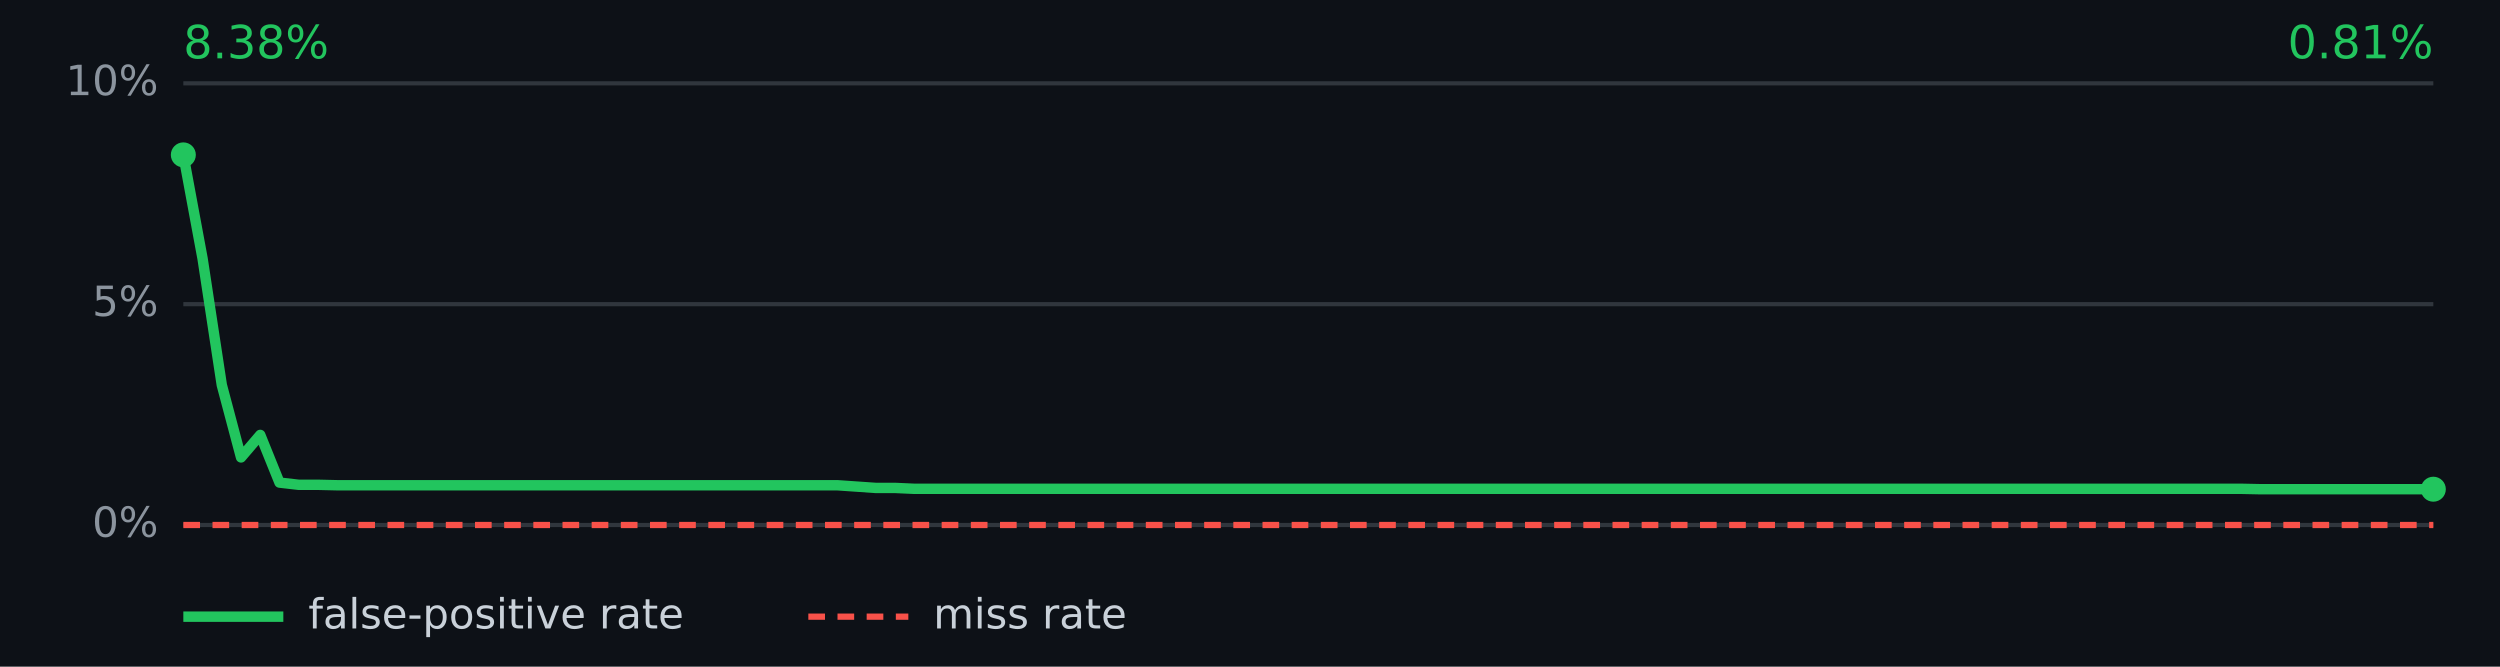
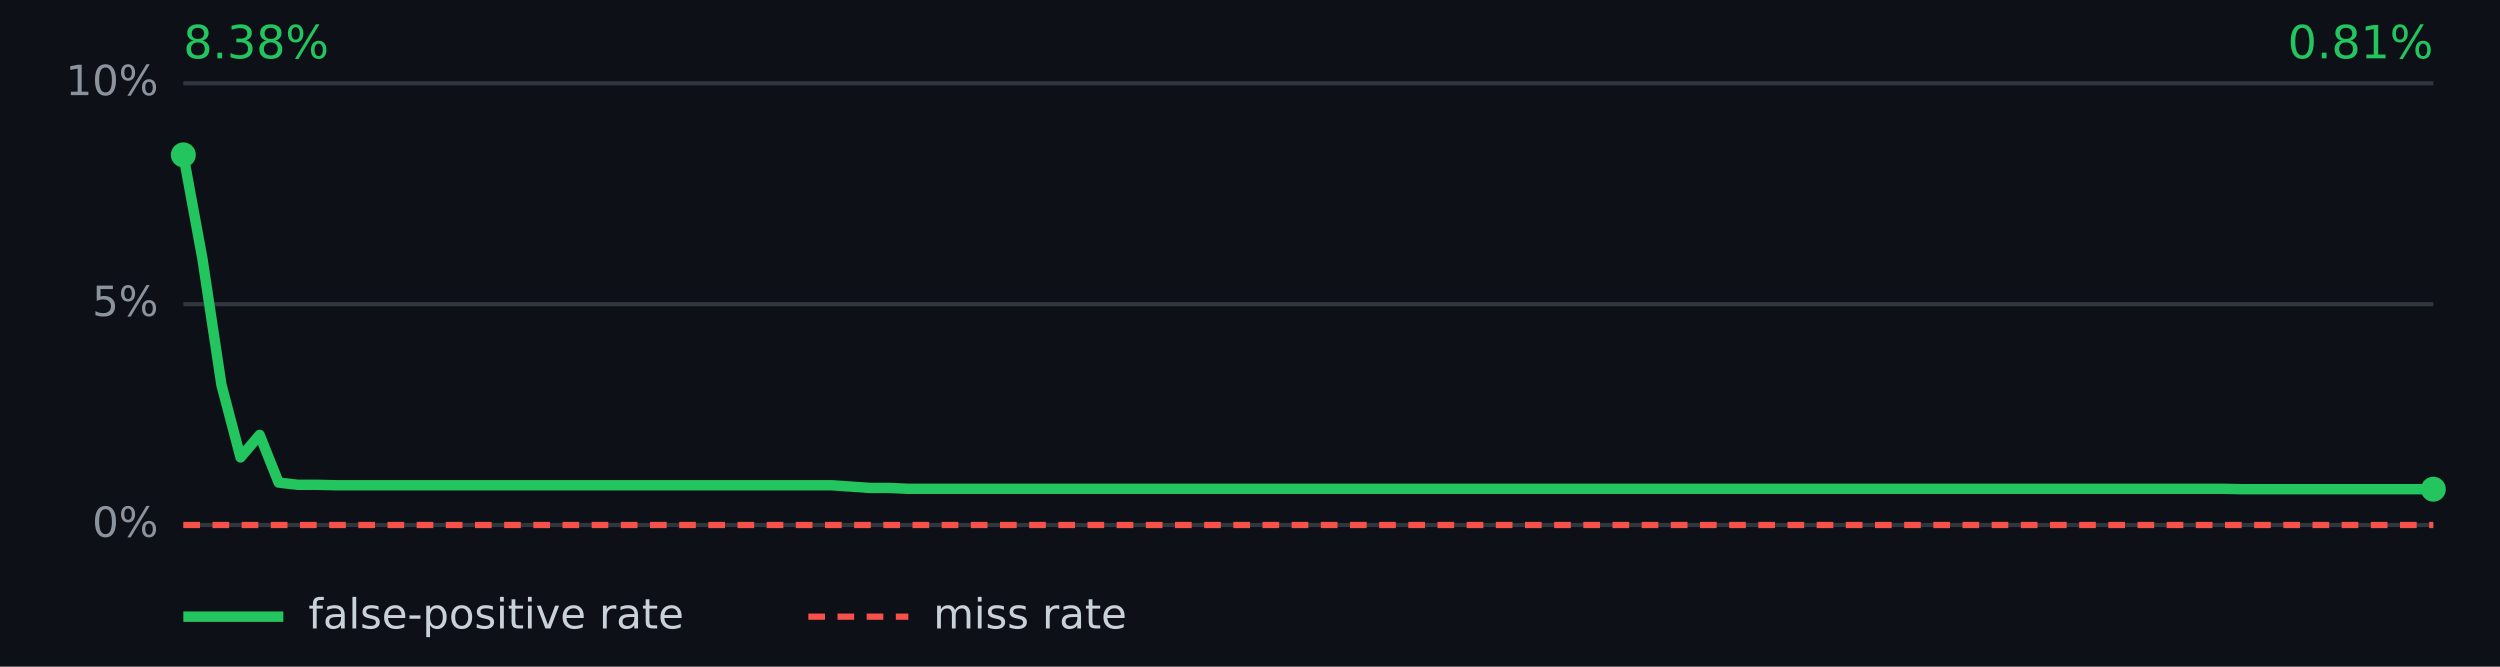
<svg xmlns="http://www.w3.org/2000/svg" width="600" height="160" role="img" aria-label="false-positive rate trend: 8.38% to 0.81%">
  <rect width="100%" height="160" fill="#0d1117" />
  <line x1="44" y1="20.00" x2="584" y2="20.00" stroke="#30363d" stroke-width="1" />
  <text x="38" y="20.00" font-family="Verdana,Geneva,DejaVu Sans,sans-serif" font-size="10" fill="#8b949e" text-anchor="end" dominant-baseline="middle">10%</text>
  <line x1="44" y1="73.00" x2="584" y2="73.00" stroke="#30363d" stroke-width="1" />
  <text x="38" y="73.00" font-family="Verdana,Geneva,DejaVu Sans,sans-serif" font-size="10" fill="#8b949e" text-anchor="end" dominant-baseline="middle">5%</text>
  <line x1="44" y1="126.00" x2="584" y2="126.00" stroke="#30363d" stroke-width="1" />
  <text x="38" y="126.00" font-family="Verdana,Geneva,DejaVu Sans,sans-serif" font-size="10" fill="#8b949e" text-anchor="end" dominant-baseline="middle">0%</text>
-   <polyline points="44.00,126.00 48.95,126.00 53.91,126.00 58.86,126.00 63.82,126.00 68.77,126.00 73.72,126.00 78.68,126.00 83.63,126.00 88.59,126.00 93.54,126.00 98.50,126.00 103.45,126.00 108.40,126.00 113.36,126.00 118.31,126.00 123.27,126.00 128.22,126.00 133.17,126.00 138.13,126.00 143.08,126.00 148.04,126.00 152.99,126.00 157.94,126.00 162.90,126.00 167.85,126.00 172.81,126.00 177.76,126.00 182.72,126.00 187.67,126.00 192.62,126.00 197.58,126.00 202.53,126.00 207.49,126.00 212.44,126.00 217.39,126.00 222.35,126.00 227.30,126.00 232.26,126.00 237.21,126.00 242.17,126.00 247.12,126.00 252.07,126.00 257.03,126.00 261.98,126.00 266.94,126.00 271.89,126.00 276.84,126.00 281.80,126.00 286.75,126.00 291.71,126.00 296.66,126.00 301.61,126.00 306.57,126.00 311.52,126.00 316.48,126.00 321.43,126.00 326.39,126.00 331.34,126.00 336.29,126.00 341.25,126.00 346.20,126.00 351.16,126.00 356.11,126.00 361.06,126.00 366.02,126.00 370.97,126.00 375.93,126.00 380.88,126.00 385.83,126.00 390.79,126.00 395.74,126.00 400.70,126.00 405.65,126.00 410.61,126.00 415.56,126.00 420.51,126.00 425.47,126.00 430.42,126.00 435.38,126.00 440.33,126.00 445.28,126.00 450.24,126.00 455.19,126.00 460.15,126.00 465.10,126.00 470.06,126.00 475.01,126.00 479.96,126.00 484.92,126.00 489.87,126.00 494.83,126.00 499.78,126.00 504.73,126.00 509.69,126.00 514.64,126.00 519.60,126.00 524.55,126.00 529.50,126.00 534.46,126.00 539.41,126.00 544.37,126.00 549.32,126.00 554.28,126.00 559.23,126.00 564.18,126.00 569.14,126.00 574.09,126.00 579.05,126.00 584.00,126.00" fill="none" stroke="#f85149" stroke-width="1.5" stroke-dasharray="4,3" />
-   <polyline points="44.00,37.17 48.62,62.08 53.23,92.40 57.85,109.78 62.46,104.38 67.08,115.82 71.69,116.35 76.31,116.35 80.92,116.46 85.54,116.46 90.15,116.46 94.77,116.46 99.38,116.46 104.00,116.46 108.62,116.46 113.23,116.46 117.85,116.46 122.46,116.46 127.08,116.46 131.69,116.46 136.31,116.46 140.92,116.46 145.54,116.46 150.15,116.46 154.77,116.46 159.38,116.46 164.00,116.46 168.62,116.46 173.23,116.46 177.85,116.46 182.46,116.46 187.08,116.46 191.69,116.46 196.31,116.46 200.92,116.46 205.54,116.78 210.15,117.10 214.77,117.10 219.38,117.31 224.00,117.31 228.62,117.31 233.23,117.31 237.85,117.31 242.46,117.31 247.08,117.31 251.69,117.31 256.31,117.31 260.92,117.31 265.54,117.31 270.15,117.31 274.77,117.31 279.38,117.31 284.00,117.31 288.62,117.31 293.23,117.31 297.85,117.31 302.46,117.31 307.08,117.31 311.69,117.31 316.31,117.31 320.92,117.31 325.54,117.31 330.15,117.31 334.77,117.31 339.38,117.31 344.00,117.31 348.62,117.31 353.23,117.31 357.85,117.31 362.46,117.31 367.08,117.31 371.69,117.31 376.31,117.31 380.92,117.31 385.54,117.31 390.15,117.31 394.77,117.31 399.38,117.31 404.00,117.31 408.62,117.31 413.23,117.31 417.85,117.31 422.46,117.31 427.08,117.31 431.69,117.31 436.31,117.31 440.92,117.31 445.54,117.31 450.15,117.31 454.77,117.31 459.38,117.31 464.00,117.31 468.62,117.31 473.23,117.31 477.85,117.31 482.46,117.31 487.08,117.31 491.69,117.31 496.31,117.31 500.92,117.31 505.54,117.31 510.15,117.31 514.77,117.31 519.38,117.31 524.00,117.31 528.62,117.31 533.23,117.31 537.85,117.31 542.46,117.41 547.08,117.41 551.69,117.41 556.31,117.41 560.92,117.41 565.54,117.41 570.15,117.41 574.77,117.41 579.38,117.41 584.00,117.41" fill="none" stroke="#22c55e" stroke-width="2.5" stroke-linejoin="round" />
+   <polyline points="44.00,126.00 48.91,126.00 53.82,126.00 58.73,126.00 63.64,126.00 68.55,126.00 73.45,126.00 78.36,126.00 83.27,126.00 88.18,126.00 93.09,126.00 98.00,126.00 102.91,126.00 107.82,126.00 112.73,126.00 117.64,126.00 122.55,126.00 127.45,126.00 132.36,126.00 137.27,126.00 142.18,126.00 147.09,126.00 152.00,126.00 156.91,126.00 161.82,126.00 166.73,126.00 171.64,126.00 176.55,126.00 181.45,126.00 186.36,126.00 191.27,126.00 196.18,126.00 201.09,126.00 206.00,126.00 210.91,126.00 215.82,126.00 220.73,126.00 225.64,126.00 230.55,126.00 235.45,126.00 240.36,126.00 245.27,126.00 250.18,126.00 255.09,126.00 260.00,126.00 264.91,126.00 269.82,126.00 274.73,126.00 279.64,126.00 284.55,126.00 289.45,126.00 294.36,126.00 299.27,126.00 304.18,126.00 309.09,126.00 314.00,126.00 318.91,126.00 323.82,126.00 328.73,126.00 333.64,126.00 338.55,126.00 343.45,126.00 348.36,126.00 353.27,126.00 358.18,126.00 363.09,126.00 368.00,126.00 372.91,126.00 377.82,126.00 382.73,126.00 387.64,126.00 392.55,126.00 397.45,126.00 402.36,126.00 407.27,126.00 412.18,126.00 417.09,126.00 422.00,126.00 426.91,126.00 431.82,126.00 436.73,126.00 441.64,126.00 446.55,126.00 451.45,126.00 456.36,126.00 461.27,126.00 466.18,126.00 471.09,126.00 476.00,126.00 480.91,126.00 485.82,126.00 490.73,126.00 495.64,126.00 500.55,126.00 505.45,126.00 510.36,126.00 515.27,126.00 520.18,126.00 525.09,126.00 530.00,126.00 534.91,126.00 539.82,126.00 544.73,126.00 549.64,126.00 554.55,126.00 559.45,126.00 564.36,126.00 569.27,126.00 574.18,126.00 579.09,126.00 584.00,126.00" fill="none" stroke="#f85149" stroke-width="1.5" stroke-dasharray="4,3" />
+   <polyline points="44.00,37.17 48.58,62.08 53.15,92.40 57.73,109.78 62.31,104.38 66.88,115.82 71.46,116.35 76.03,116.35 80.61,116.46 85.19,116.46 89.76,116.46 94.34,116.46 98.92,116.46 103.49,116.46 108.07,116.46 112.64,116.46 117.22,116.46 121.80,116.46 126.37,116.46 130.95,116.46 135.53,116.46 140.10,116.46 144.68,116.46 149.25,116.46 153.83,116.46 158.41,116.46 162.98,116.46 167.56,116.46 172.14,116.46 176.71,116.46 181.29,116.46 185.86,116.46 190.44,116.46 195.02,116.46 199.59,116.46 204.17,116.78 208.75,117.10 213.32,117.10 217.90,117.31 222.47,117.31 227.05,117.31 231.63,117.31 236.20,117.31 240.78,117.31 245.36,117.31 249.93,117.31 254.51,117.31 259.08,117.31 263.66,117.31 268.24,117.31 272.81,117.31 277.39,117.31 281.97,117.31 286.54,117.31 291.12,117.31 295.69,117.31 300.27,117.31 304.85,117.31 309.42,117.31 314.00,117.31 318.58,117.31 323.15,117.31 327.73,117.31 332.31,117.31 336.88,117.31 341.46,117.31 346.03,117.31 350.61,117.31 355.19,117.31 359.76,117.31 364.34,117.31 368.92,117.31 373.49,117.31 378.07,117.31 382.64,117.31 387.22,117.31 391.80,117.31 396.37,117.31 400.95,117.31 405.53,117.31 410.10,117.31 414.68,117.31 419.25,117.31 423.83,117.31 428.41,117.31 432.98,117.31 437.56,117.31 442.14,117.31 446.71,117.31 451.29,117.31 455.86,117.31 460.44,117.31 465.02,117.31 469.59,117.31 474.17,117.31 478.75,117.31 483.32,117.31 487.90,117.31 492.47,117.31 497.05,117.31 501.63,117.31 506.20,117.31 510.78,117.31 515.36,117.31 519.93,117.31 524.51,117.31 529.08,117.31 533.66,117.31 538.24,117.41 542.81,117.41 547.39,117.41 551.97,117.41 556.54,117.41 561.12,117.41 565.69,117.41 570.27,117.41 574.85,117.41 579.42,117.41 584.00,117.41" fill="none" stroke="#22c55e" stroke-width="2.5" stroke-linejoin="round" />
  <circle cx="44.00" cy="37.17" r="3" fill="#22c55e" />
  <circle cx="584.00" cy="117.41" r="3" fill="#22c55e" />
  <text x="44.00" y="14" font-family="Verdana,Geneva,DejaVu Sans,sans-serif" font-size="11" fill="#22c55e" text-anchor="start">8.38%</text>
  <text x="584.00" y="14" font-family="Verdana,Geneva,DejaVu Sans,sans-serif" font-size="11" fill="#22c55e" text-anchor="end">0.81%</text>
  <line x1="44" y1="148" x2="68" y2="148" stroke="#22c55e" stroke-width="2.5" />
  <text x="74" y="148" font-family="Verdana,Geneva,DejaVu Sans,sans-serif" font-size="10" fill="#c9d1d9" dominant-baseline="middle">false-positive rate</text>
  <line x1="194" y1="148" x2="218" y2="148" stroke="#f85149" stroke-width="1.5" stroke-dasharray="4,3" />
  <text x="224" y="148" font-family="Verdana,Geneva,DejaVu Sans,sans-serif" font-size="10" fill="#c9d1d9" dominant-baseline="middle">miss rate</text>
</svg>
